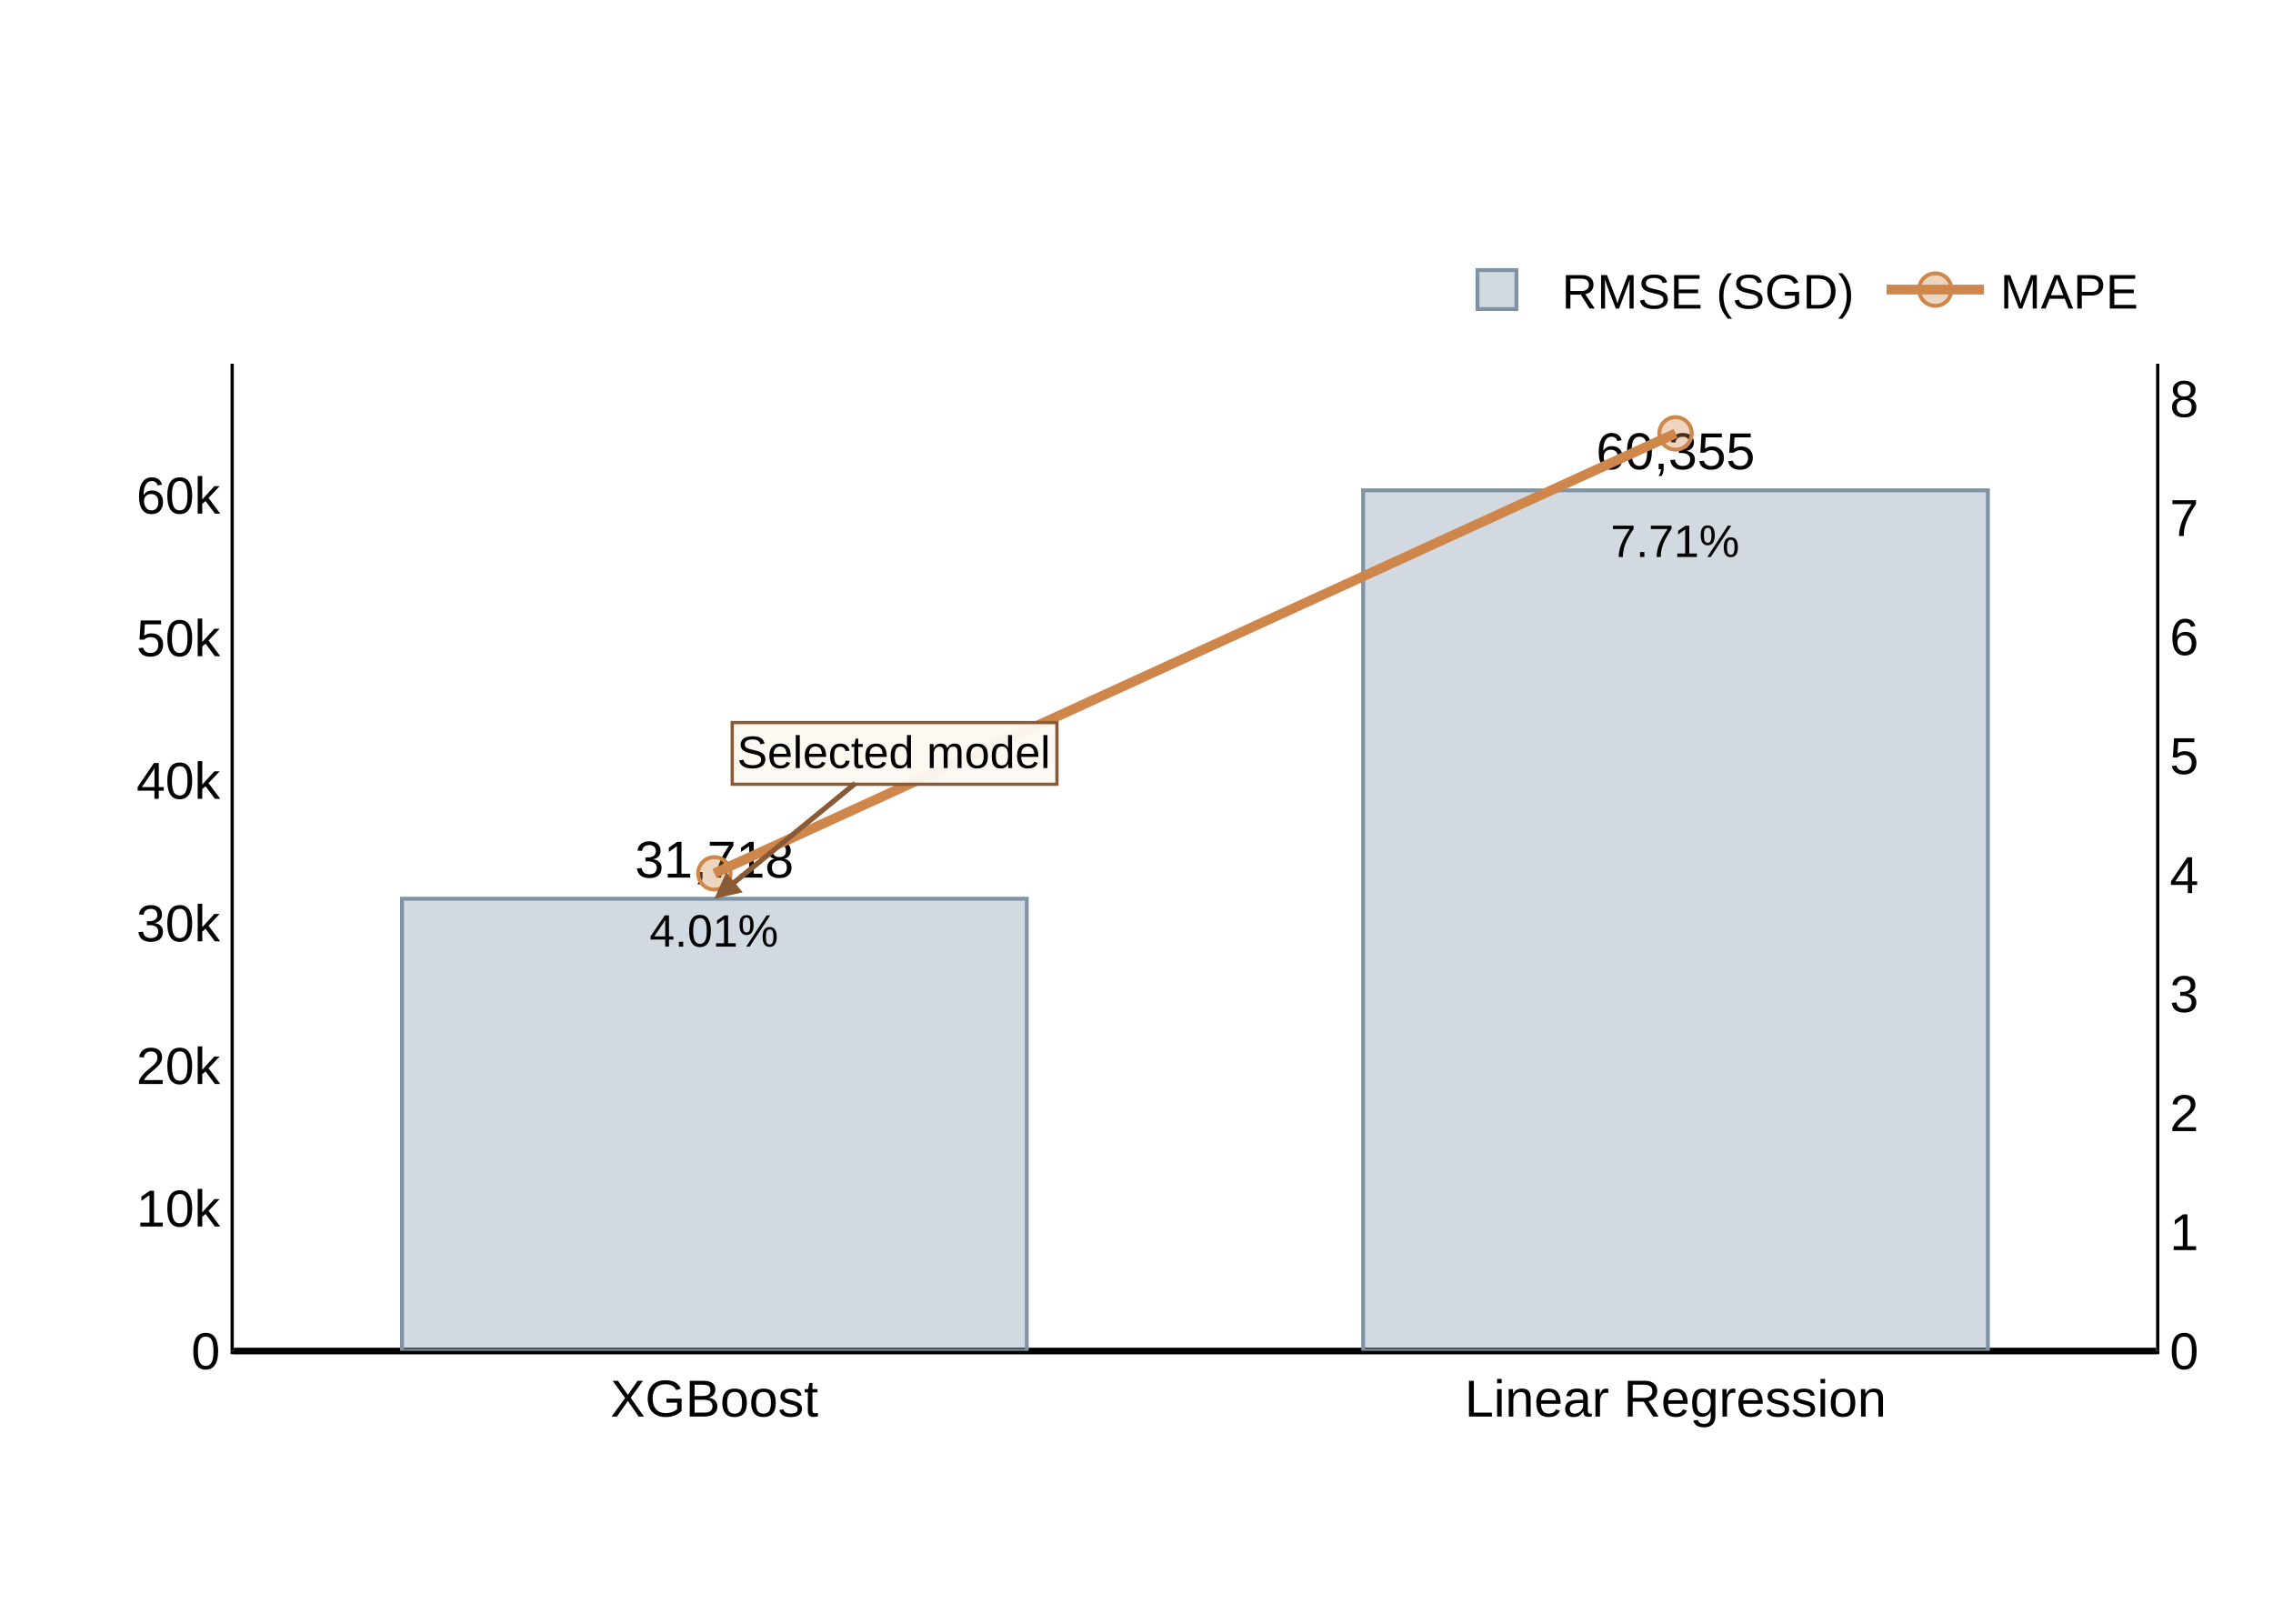
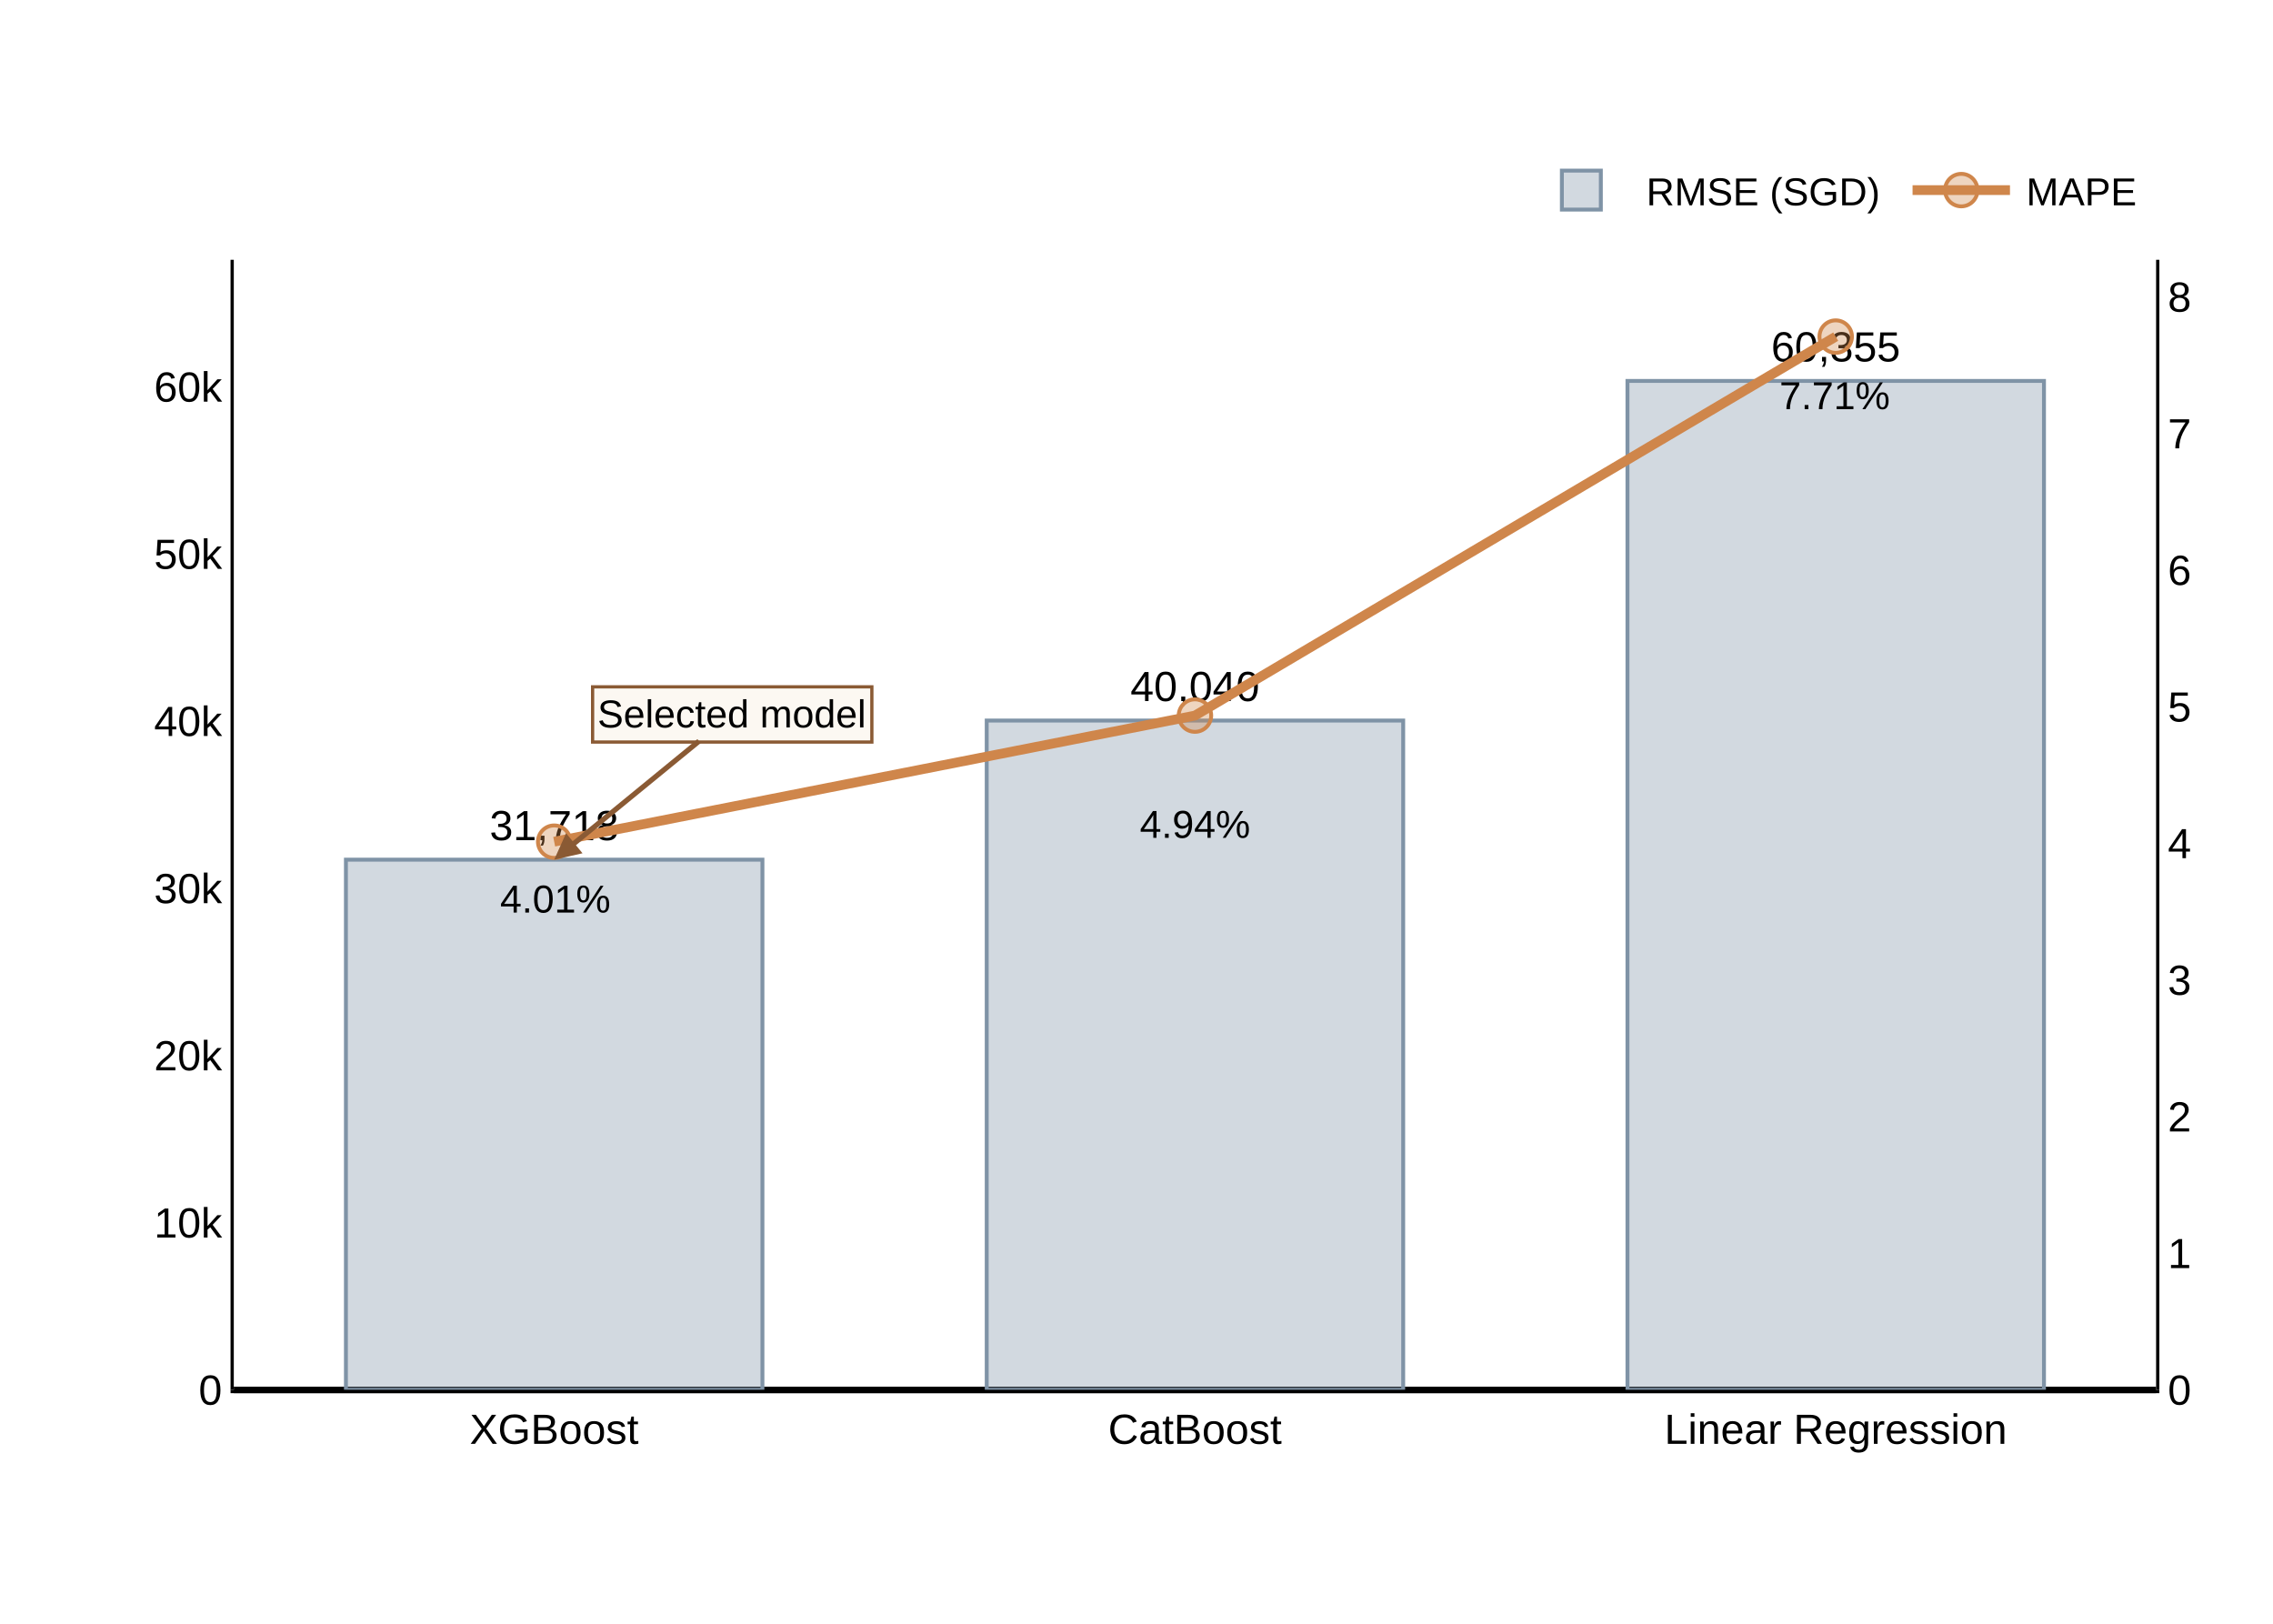
<svg xmlns="http://www.w3.org/2000/svg" class="main-svg" width="700" height="500" style="" viewBox="0 0 700 500">
  <rect x="0" y="0" width="700" height="500" style="fill: rgb(0, 0, 0); fill-opacity: 0;" />
-   <defs id="defs-34ddce">
+   <defs id="defs-61d861">
    <g class="clips">
-       <clipPath id="clip34ddcexyplot" class="plotclip">
-         <rect width="592" height="304" />
-       </clipPath>
-       <clipPath id="clip34ddcexy2plot" class="plotclip">
-         <rect width="592" height="304" />
-       </clipPath>
-       <clipPath class="axesclip" id="clip34ddcex">
+       <clipPath id="clip61d861xyplot" class="plotclip">
+         <rect width="592" height="348" />
+       </clipPath>
+       <clipPath id="clip61d861xy2plot" class="plotclip">
+         <rect width="592" height="348" />
+       </clipPath>
+       <clipPath class="axesclip" id="clip61d861x">
        <rect x="72" y="0" width="592" height="500" />
      </clipPath>
-       <clipPath class="axesclip" id="clip34ddcey">
-         <rect x="0" y="112" width="700" height="304" />
-       </clipPath>
-       <clipPath class="axesclip" id="clip34ddcexy">
-         <rect x="72" y="112" width="592" height="304" />
-       </clipPath>
-       <clipPath class="axesclip" id="clip34ddcey2">
-         <rect x="0" y="112" width="700" height="304" />
-       </clipPath>
-       <clipPath class="axesclip" id="clip34ddcexy2">
-         <rect x="72" y="112" width="592" height="304" />
+       <clipPath class="axesclip" id="clip61d861y">
+         <rect x="0" y="80" width="700" height="348" />
+       </clipPath>
+       <clipPath class="axesclip" id="clip61d861xy">
+         <rect x="72" y="80" width="592" height="348" />
+       </clipPath>
+       <clipPath class="axesclip" id="clip61d861y2">
+         <rect x="0" y="80" width="700" height="348" />
+       </clipPath>
+       <clipPath class="axesclip" id="clip61d861xy2">
+         <rect x="72" y="80" width="592" height="348" />
      </clipPath>
    </g>
    <g class="gradients" />
    <g class="patterns" />
  </defs>
  <g class="bglayer">
-     <rect class="bg" x="72" y="112" width="592" height="304" style="fill: rgb(0, 0, 0); fill-opacity: 0; stroke-width: 0;" />
+     <rect class="bg" x="72" y="80" width="592" height="348" style="fill: rgb(0, 0, 0); fill-opacity: 0; stroke-width: 0;" />
  </g>
  <g class="layer-below">
    <g class="imagelayer" />
    <g class="shapelayer" />
  </g>
  <g class="cartesianlayer">
    <g class="subplot xy">
      <g class="layer-subplot">
        <g class="shapelayer" />
        <g class="imagelayer" />
      </g>
      <g class="minor-gridlayer">
        <g class="x" />
        <g class="y" />
        <g class="y2" />
      </g>
      <g class="gridlayer">
        <g class="x" />
        <g class="y" />
        <g class="y2" />
      </g>
      <g class="zerolinelayer">
-         <path class="yzl zl crisp" transform="translate(0,416)" d="M72,0h592" style="stroke: rgb(0, 0, 0); stroke-opacity: 1; stroke-width: 2px;" />
+         <path class="yzl zl crisp" transform="translate(0,428)" d="M72,0h592" style="stroke: rgb(0, 0, 0); stroke-opacity: 1; stroke-width: 2px;" />
      </g>
      <g class="layer-between">
        <g class="shapelayer" />
        <g class="imagelayer" />
      </g>
      <path class="xlines-below" />
      <path class="ylines-below" />
      <g class="overlines-below">
        <path class="xy2-x" />
        <path class="xy2-y" />
      </g>
      <g class="xaxislayer-below" />
      <g class="yaxislayer-below" />
      <g class="overaxes-below">
        <g class="xy2-x" />
        <g class="xy2-y" />
      </g>
      <g class="overplot">
-         <g class="xy" transform="translate(72,112)" clip-path="url(#clip34ddcexyplot)">
+         <g class="xy" transform="translate(72,80)" clip-path="url(#clip61d861xyplot)">
          <g class="barlayer mlayer">
            <g class="trace bars" style="opacity: 1;">
              <g class="points">
                <g class="point">
-                   <path d="M51.8,304V164.74H244.2V304Z" style="vector-effect: none; opacity: 1; stroke-width: 1.2px; fill: rgb(127, 147, 166); fill-opacity: 0.35; stroke: rgb(127, 147, 166); stroke-opacity: 1;" />
-                   <text class="bartext bartext-outside" text-anchor="middle" data-notex="1" x="0" y="0" style="font-family: Arial; font-size: 16px; fill: rgb(0, 0, 0); fill-opacity: 1; white-space: pre;" transform="translate(148,158.24)">31,718</text>
+                   <path d="M34.53,348V184.72H162.8V348Z" style="vector-effect: none; opacity: 1; stroke-width: 1.2px; fill: rgb(127, 147, 166); fill-opacity: 0.35; stroke: rgb(127, 147, 166); stroke-opacity: 1;" />
+                   <text class="bartext bartext-outside" text-anchor="middle" data-notex="1" x="0" y="0" style="font-family: Arial; font-size: 13px; fill: rgb(0, 0, 0); fill-opacity: 1; white-space: pre;" transform="translate(98.665,178.72)">31,718</text>
                </g>
                <g class="point">
-                   <path d="M347.8,304V39H540.2V304Z" style="vector-effect: none; opacity: 1; stroke-width: 1.2px; fill: rgb(127, 147, 166); fill-opacity: 0.35; stroke: rgb(127, 147, 166); stroke-opacity: 1;" />
-                   <text class="bartext bartext-outside" text-anchor="middle" data-notex="1" x="0" y="0" style="font-family: Arial; font-size: 16px; fill: rgb(0, 0, 0); fill-opacity: 1; white-space: pre;" transform="translate(444,32.5)">60,355</text>
-                 </g>
-               </g>
-             </g>
-           </g>
-         </g>
-         <g class="xy2" transform="translate(72,112)" clip-path="url(#clip34ddcexy2plot)">
+                   <path d="M231.87,348V141.88H360.13V348Z" style="vector-effect: none; opacity: 1; stroke-width: 1.2px; fill: rgb(127, 147, 166); fill-opacity: 0.35; stroke: rgb(127, 147, 166); stroke-opacity: 1;" />
+                   <text class="bartext bartext-outside" text-anchor="middle" data-notex="1" x="0" y="0" style="font-family: Arial; font-size: 13px; fill: rgb(0, 0, 0); fill-opacity: 1; white-space: pre;" transform="translate(296,135.88)">40,040</text>
+                 </g>
+                 <g class="point">
+                   <path d="M429.2,348V37.3H557.47V348Z" style="vector-effect: none; opacity: 1; stroke-width: 1.2px; fill: rgb(127, 147, 166); fill-opacity: 0.35; stroke: rgb(127, 147, 166); stroke-opacity: 1;" />
+                   <text class="bartext bartext-outside" text-anchor="middle" data-notex="1" x="0" y="0" style="font-family: Arial; font-size: 13px; fill: rgb(0, 0, 0); fill-opacity: 1; white-space: pre;" transform="translate(493.335,31.3)">60,355</text>
+                 </g>
+               </g>
+             </g>
+           </g>
+         </g>
+         <g class="xy2" transform="translate(72,80)" clip-path="url(#clip61d861xy2plot)">
          <g class="scatterlayer mlayer">
-             <g class="trace scatter trace0d3586" style="stroke-miterlimit: 2; opacity: 1;">
+             <g class="trace scatter trace0ebe0d" style="stroke-miterlimit: 2; opacity: 1;">
              <g class="fills" />
              <g class="errorbars" />
              <g class="lines">
-                 <path class="js-line" d="M148,156.94L444,21.45" style="vector-effect: none; fill: none; stroke: rgb(207, 134, 75); stroke-opacity: 1; stroke-width: 3px; opacity: 1;" />
+                 <path class="js-line" d="M98.67,179.18L296,140.35L493.33,23.65" style="vector-effect: none; fill: none; stroke: rgb(207, 134, 75); stroke-opacity: 1; stroke-width: 3px; opacity: 1;" />
              </g>
              <g class="points">
-                 <path class="point" transform="translate(148,156.94)" d="M5,0A5,5 0 1,1 0,-5A5,5 0 0,1 5,0Z" style="opacity: 1; stroke-width: 1.2px; fill: rgb(207, 134, 75); fill-opacity: 0.35; stroke: rgb(207, 134, 75); stroke-opacity: 1;" />
-                 <path class="point" transform="translate(444,21.45)" d="M5,0A5,5 0 1,1 0,-5A5,5 0 0,1 5,0Z" style="opacity: 1; stroke-width: 1.2px; fill: rgb(207, 134, 75); fill-opacity: 0.35; stroke: rgb(207, 134, 75); stroke-opacity: 1;" />
+                 <path class="point" transform="translate(98.67,179.18)" d="M5,0A5,5 0 1,1 0,-5A5,5 0 0,1 5,0Z" style="opacity: 1; stroke-width: 1.2px; fill: rgb(207, 134, 75); fill-opacity: 0.35; stroke: rgb(207, 134, 75); stroke-opacity: 1;" />
+                 <path class="point" transform="translate(296,140.35)" d="M5,0A5,5 0 1,1 0,-5A5,5 0 0,1 5,0Z" style="opacity: 1; stroke-width: 1.2px; fill: rgb(207, 134, 75); fill-opacity: 0.35; stroke: rgb(207, 134, 75); stroke-opacity: 1;" />
+                 <path class="point" transform="translate(493.33,23.65)" d="M5,0A5,5 0 1,1 0,-5A5,5 0 0,1 5,0Z" style="opacity: 1; stroke-width: 1.2px; fill: rgb(207, 134, 75); fill-opacity: 0.35; stroke: rgb(207, 134, 75); stroke-opacity: 1;" />
              </g>
              <g class="text" />
            </g>
          </g>
        </g>
      </g>
      <g class="zerolinelayer-above" />
-       <path class="xlines-above crisp" d="M71,416.5H665" style="fill: none; stroke-width: 1px; stroke: rgb(0, 0, 0); stroke-opacity: 1;" />
-       <path class="ylines-above crisp" d="M71.5,112V416" style="fill: none; stroke-width: 1px; stroke: rgb(0, 0, 0); stroke-opacity: 1;" />
+       <path class="xlines-above crisp" d="M71,428.5H665" style="fill: none; stroke-width: 1px; stroke: rgb(0, 0, 0); stroke-opacity: 1;" />
+       <path class="ylines-above crisp" d="M71.5,80V428" style="fill: none; stroke-width: 1px; stroke: rgb(0, 0, 0); stroke-opacity: 1;" />
      <g class="overlines-above">
        <path class="xy2-x crisp" d="M0,0" style="fill: none;" />
-         <path class="xy2-y crisp" d="M664.5,112V416" style="fill: none; stroke-width: 1px; stroke: rgb(0, 0, 0); stroke-opacity: 1;" />
+         <path class="xy2-y crisp" d="M664.5,80V428" style="fill: none; stroke-width: 1px; stroke: rgb(0, 0, 0); stroke-opacity: 1;" />
      </g>
      <g class="xaxislayer-above">
        <g class="xtick">
-           <text text-anchor="middle" x="0" y="436.2" transform="translate(220,0)" style="font-family: Arial; font-size: 16px; fill: rgb(0, 0, 0); fill-opacity: 1; white-space: pre;">XGBoost</text>
+           <text text-anchor="middle" x="0" y="444.6" transform="translate(170.67,0)" style="font-family: Arial; font-size: 13px; fill: rgb(0, 0, 0); fill-opacity: 1; white-space: pre;">XGBoost</text>
        </g>
        <g class="xtick">
-           <text text-anchor="middle" x="0" y="436.2" transform="translate(516,0)" style="font-family: Arial; font-size: 16px; fill: rgb(0, 0, 0); fill-opacity: 1; white-space: pre;">Linear Regression</text>
+           <text text-anchor="middle" x="0" y="444.6" transform="translate(368,0)" style="font-family: Arial; font-size: 13px; fill: rgb(0, 0, 0); fill-opacity: 1; white-space: pre;">CatBoost</text>
+         </g>
+         <g class="xtick">
+           <text text-anchor="middle" x="0" y="444.6" transform="translate(565.33,0)" style="font-family: Arial; font-size: 13px; fill: rgb(0, 0, 0); fill-opacity: 1; white-space: pre;">Linear Regression</text>
        </g>
      </g>
      <g class="yaxislayer-above">
        <g class="ytick">
-           <text text-anchor="end" x="67.8" y="5.6" transform="translate(0,416)" style="font-family: Arial; font-size: 16px; fill: rgb(0, 0, 0); fill-opacity: 1; white-space: pre;">0</text>
-         </g>
-         <g class="ytick">
-           <text text-anchor="end" x="67.8" y="5.6" style="font-family: Arial; font-size: 16px; fill: rgb(0, 0, 0); fill-opacity: 1; white-space: pre;" transform="translate(0,372.09)">10k</text>
-         </g>
-         <g class="ytick">
-           <text text-anchor="end" x="67.8" y="5.6" style="font-family: Arial; font-size: 16px; fill: rgb(0, 0, 0); fill-opacity: 1; white-space: pre;" transform="translate(0,328.19)">20k</text>
-         </g>
-         <g class="ytick">
-           <text text-anchor="end" x="67.8" y="5.6" style="font-family: Arial; font-size: 16px; fill: rgb(0, 0, 0); fill-opacity: 1; white-space: pre;" transform="translate(0,284.28)">30k</text>
-         </g>
-         <g class="ytick">
-           <text text-anchor="end" x="67.8" y="5.6" style="font-family: Arial; font-size: 16px; fill: rgb(0, 0, 0); fill-opacity: 1; white-space: pre;" transform="translate(0,240.37)">40k</text>
-         </g>
-         <g class="ytick">
-           <text text-anchor="end" x="67.8" y="5.6" style="font-family: Arial; font-size: 16px; fill: rgb(0, 0, 0); fill-opacity: 1; white-space: pre;" transform="translate(0,196.46)">50k</text>
-         </g>
-         <g class="ytick">
-           <text text-anchor="end" x="67.8" y="5.6" style="font-family: Arial; font-size: 16px; fill: rgb(0, 0, 0); fill-opacity: 1; white-space: pre;" transform="translate(0,152.56)">60k</text>
+           <text text-anchor="end" x="68.4" y="4.55" transform="translate(0,428)" style="font-family: Arial; font-size: 13px; fill: rgb(0, 0, 0); fill-opacity: 1; white-space: pre;">0</text>
+         </g>
+         <g class="ytick">
+           <text text-anchor="end" x="68.4" y="4.55" style="font-family: Arial; font-size: 13px; fill: rgb(0, 0, 0); fill-opacity: 1; white-space: pre;" transform="translate(0,376.52)">10k</text>
+         </g>
+         <g class="ytick">
+           <text text-anchor="end" x="68.4" y="4.55" style="font-family: Arial; font-size: 13px; fill: rgb(0, 0, 0); fill-opacity: 1; white-space: pre;" transform="translate(0,325.04)">20k</text>
+         </g>
+         <g class="ytick">
+           <text text-anchor="end" x="68.4" y="4.55" style="font-family: Arial; font-size: 13px; fill: rgb(0, 0, 0); fill-opacity: 1; white-space: pre;" transform="translate(0,273.56)">30k</text>
+         </g>
+         <g class="ytick">
+           <text text-anchor="end" x="68.4" y="4.55" style="font-family: Arial; font-size: 13px; fill: rgb(0, 0, 0); fill-opacity: 1; white-space: pre;" transform="translate(0,222.08)">40k</text>
+         </g>
+         <g class="ytick">
+           <text text-anchor="end" x="68.4" y="4.55" style="font-family: Arial; font-size: 13px; fill: rgb(0, 0, 0); fill-opacity: 1; white-space: pre;" transform="translate(0,170.61)">50k</text>
+         </g>
+         <g class="ytick">
+           <text text-anchor="end" x="68.4" y="4.55" style="font-family: Arial; font-size: 13px; fill: rgb(0, 0, 0); fill-opacity: 1; white-space: pre;" transform="translate(0,119.13)">60k</text>
        </g>
      </g>
      <g class="overaxes-above">
        <g class="xy2-x" />
        <g class="xy2-y">
          <g class="y2tick">
-             <text text-anchor="start" x="668.2" y="5.6" transform="translate(0,416)" style="font-family: Arial; font-size: 16px; fill: rgb(0, 0, 0); fill-opacity: 1; white-space: pre;">0</text>
-           </g>
-           <g class="y2tick">
-             <text text-anchor="start" x="668.2" y="5.6" style="font-family: Arial; font-size: 16px; fill: rgb(0, 0, 0); fill-opacity: 1; white-space: pre;" transform="translate(0,379.35)">1</text>
-           </g>
-           <g class="y2tick">
-             <text text-anchor="start" x="668.2" y="5.6" style="font-family: Arial; font-size: 16px; fill: rgb(0, 0, 0); fill-opacity: 1; white-space: pre;" transform="translate(0,342.7)">2</text>
-           </g>
-           <g class="y2tick">
-             <text text-anchor="start" x="668.2" y="5.6" style="font-family: Arial; font-size: 16px; fill: rgb(0, 0, 0); fill-opacity: 1; white-space: pre;" transform="translate(0,306.05)">3</text>
-           </g>
-           <g class="y2tick">
-             <text text-anchor="start" x="668.2" y="5.6" style="font-family: Arial; font-size: 16px; fill: rgb(0, 0, 0); fill-opacity: 1; white-space: pre;" transform="translate(0,269.4)">4</text>
-           </g>
-           <g class="y2tick">
-             <text text-anchor="start" x="668.2" y="5.6" style="font-family: Arial; font-size: 16px; fill: rgb(0, 0, 0); fill-opacity: 1; white-space: pre;" transform="translate(0,232.75)">5</text>
-           </g>
-           <g class="y2tick">
-             <text text-anchor="start" x="668.2" y="5.6" style="font-family: Arial; font-size: 16px; fill: rgb(0, 0, 0); fill-opacity: 1; white-space: pre;" transform="translate(0,196.1)">6</text>
-           </g>
-           <g class="y2tick">
-             <text text-anchor="start" x="668.2" y="5.6" style="font-family: Arial; font-size: 16px; fill: rgb(0, 0, 0); fill-opacity: 1; white-space: pre;" transform="translate(0,159.45)">7</text>
-           </g>
-           <g class="y2tick">
-             <text text-anchor="start" x="668.2" y="5.6" style="font-family: Arial; font-size: 16px; fill: rgb(0, 0, 0); fill-opacity: 1; white-space: pre;" transform="translate(0,122.8)">8</text>
+             <text text-anchor="start" x="667.6" y="4.55" transform="translate(0,428)" style="font-family: Arial; font-size: 13px; fill: rgb(0, 0, 0); fill-opacity: 1; white-space: pre;">0</text>
+           </g>
+           <g class="y2tick">
+             <text text-anchor="start" x="667.6" y="4.55" style="font-family: Arial; font-size: 13px; fill: rgb(0, 0, 0); fill-opacity: 1; white-space: pre;" transform="translate(0,385.93)">1</text>
+           </g>
+           <g class="y2tick">
+             <text text-anchor="start" x="667.6" y="4.55" style="font-family: Arial; font-size: 13px; fill: rgb(0, 0, 0); fill-opacity: 1; white-space: pre;" transform="translate(0,343.86)">2</text>
+           </g>
+           <g class="y2tick">
+             <text text-anchor="start" x="667.6" y="4.55" style="font-family: Arial; font-size: 13px; fill: rgb(0, 0, 0); fill-opacity: 1; white-space: pre;" transform="translate(0,301.79)">3</text>
+           </g>
+           <g class="y2tick">
+             <text text-anchor="start" x="667.6" y="4.55" style="font-family: Arial; font-size: 13px; fill: rgb(0, 0, 0); fill-opacity: 1; white-space: pre;" transform="translate(0,259.71)">4</text>
+           </g>
+           <g class="y2tick">
+             <text text-anchor="start" x="667.6" y="4.55" style="font-family: Arial; font-size: 13px; fill: rgb(0, 0, 0); fill-opacity: 1; white-space: pre;" transform="translate(0,217.64)">5</text>
+           </g>
+           <g class="y2tick">
+             <text text-anchor="start" x="667.6" y="4.55" style="font-family: Arial; font-size: 13px; fill: rgb(0, 0, 0); fill-opacity: 1; white-space: pre;" transform="translate(0,175.57)">6</text>
+           </g>
+           <g class="y2tick">
+             <text text-anchor="start" x="667.6" y="4.55" style="font-family: Arial; font-size: 13px; fill: rgb(0, 0, 0); fill-opacity: 1; white-space: pre;" transform="translate(0,133.5)">7</text>
+           </g>
+           <g class="y2tick">
+             <text text-anchor="start" x="667.6" y="4.55" style="font-family: Arial; font-size: 13px; fill: rgb(0, 0, 0); fill-opacity: 1; white-space: pre;" transform="translate(0,91.43)">8</text>
          </g>
        </g>
      </g>
    </g>
    <g class="subplot xy2" />
  </g>
  <g class="polarlayer" />
  <g class="smithlayer" />
  <g class="ternarylayer" />
  <g class="geolayer" />
  <g class="funnelarealayer" />
  <g class="pielayer" />
  <g class="iciclelayer" />
  <g class="treemaplayer" />
  <g class="sunburstlayer" />
  <g class="glimages" />
-   <defs id="topdefs-34ddce">
+   <defs id="topdefs-61d861">
    <g class="clips" />
-     <clipPath id="legend34ddce">
-       <rect width="223" height="33" x="0" y="0" />
+     <clipPath id="legend61d861">
+       <rect width="197" height="29" x="0" y="0" />
    </clipPath>
  </defs>
  <g class="layer-above">
    <g class="imagelayer" />
    <g class="shapelayer" />
  </g>
  <g class="infolayer">
-     <g class="legend" pointer-events="all" transform="translate(441,72.92)">
-       <rect class="bg" shape-rendering="crispEdges" style="stroke: rgb(0, 0, 0); stroke-opacity: 0; fill: rgb(0, 0, 0); fill-opacity: 0; stroke-width: 0px;" width="223" height="33" x="0" y="0" />
-       <g class="scrollbox" transform="" clip-path="url(#legend34ddce)">
+     <g class="legend" pointer-events="all" transform="translate(467,44.04)">
+       <rect class="bg" shape-rendering="crispEdges" style="stroke: rgb(0, 0, 0); stroke-opacity: 0; fill: rgb(0, 0, 0); fill-opacity: 0; stroke-width: 0px;" width="197" height="29" x="0" y="0" />
+       <g class="scrollbox" transform="" clip-path="url(#legend61d861)">
        <g class="groups">
-           <g class="traces" transform="translate(0,16.25)" style="opacity: 1;">
-             <text class="legendtext" text-anchor="start" x="40" y="5.85" style="font-family: Arial; font-size: 15px; fill: rgb(0, 0, 0); fill-opacity: 1; white-space: pre;">RMSE (SGD)</text>
+           <g class="traces" transform="translate(0,14.5)" style="opacity: 1;">
+             <text class="legendtext" text-anchor="start" x="40" y="4.68" style="font-family: Arial; font-size: 12px; fill: rgb(0, 0, 0); fill-opacity: 1; white-space: pre;">RMSE (SGD)</text>
            <g class="layers" style="opacity: 1;">
              <g class="legendfill" />
              <g class="legendlines" />
              <g class="legendsymbols">
                <g class="legendpoints">
                  <path class="legendundefined" d="M6,6H-6V-6H6Z" transform="translate(20,0)" style="stroke-width: 1.2px; fill: rgb(127, 147, 166); fill-opacity: 0.35; stroke: rgb(127, 147, 166); stroke-opacity: 1;" />
                </g>
              </g>
            </g>
-             <rect class="legendtoggle" x="0" y="-11.25" width="132.5" height="22.5" style="fill: rgb(0, 0, 0); fill-opacity: 0;" />
-           </g>
-           <g class="traces" transform="translate(135,16.25)" style="opacity: 1;">
-             <text class="legendtext" text-anchor="start" x="40" y="5.85" style="font-family: Arial; font-size: 15px; fill: rgb(0, 0, 0); fill-opacity: 1; white-space: pre;">MAPE</text>
+             <rect class="legendtoggle" x="0" y="-9.5" width="114.5" height="19" style="fill: rgb(0, 0, 0); fill-opacity: 0;" />
+           </g>
+           <g class="traces" transform="translate(117,14.5)" style="opacity: 1;">
+             <text class="legendtext" text-anchor="start" x="40" y="4.68" style="font-family: Arial; font-size: 12px; fill: rgb(0, 0, 0); fill-opacity: 1; white-space: pre;">MAPE</text>
            <g class="layers" style="opacity: 1;">
              <g class="legendfill" />
              <g class="legendlines">
                <path class="js-line" d="M5,0h30" style="fill: none; stroke: rgb(207, 134, 75); stroke-opacity: 1; stroke-width: 3px;" />
              </g>
              <g class="legendsymbols">
                <g class="legendpoints">
                  <path class="scatterpts" transform="translate(20,0)" d="M5,0A5,5 0 1,1 0,-5A5,5 0 0,1 5,0Z" style="opacity: 1; stroke-width: 1.2px; fill: rgb(207, 134, 75); fill-opacity: 0.35; stroke: rgb(207, 134, 75); stroke-opacity: 1;" />
                </g>
              </g>
            </g>
-             <rect class="legendtoggle" x="0" y="-11.25" width="85.016" height="22.5" style="fill: rgb(0, 0, 0); fill-opacity: 0;" />
+             <rect class="legendtoggle" x="0" y="-9.5" width="76.516" height="19" style="fill: rgb(0, 0, 0); fill-opacity: 0;" />
          </g>
        </g>
      </g>
      <rect class="scrollbar" rx="20" ry="3" width="0" height="0" style="fill: rgb(128, 139, 164); fill-opacity: 1;" x="0" y="0" />
    </g>
    <g class="g-gtitle" />
    <g class="g-xtitle" />
    <g class="g-ytitle" />
    <g class="g-y2title" />
    <g class="annotation" data-index="0" style="opacity: 1;">
-       <g class="annotation-text-g" transform="rotate(0,220,286.94)">
-         <g class="cursor-pointer" transform="translate(198,277)">
-           <rect class="bg" x="0.5" y="0.5" width="43" height="19" style="stroke-width: 1px; stroke: rgb(0, 0, 0); stroke-opacity: 0; fill: rgb(0, 0, 0); fill-opacity: 0;" />
-           <text class="annotation-text" text-anchor="middle" x="21.852" y="14.5" style="font-family: Arial; font-size: 14px; fill: rgb(0, 0, 0); fill-opacity: 1; white-space: pre;">4.01%</text>
+       <g class="annotation-text-g" transform="rotate(0,170.67,277.18)">
+         <g class="cursor-pointer" transform="translate(152,268)">
+           <rect class="bg" x="0.5" y="0.5" width="37" height="17" style="stroke-width: 1px; stroke: rgb(0, 0, 0); stroke-opacity: 0; fill: rgb(0, 0, 0); fill-opacity: 0;" />
+           <text class="annotation-text" text-anchor="middle" x="19.016" y="13" style="font-family: Arial; font-size: 12px; fill: rgb(0, 0, 0); fill-opacity: 1; white-space: pre;">4.01%</text>
        </g>
      </g>
    </g>
    <g class="annotation" data-index="1" style="opacity: 1;">
-       <g class="annotation-text-g" transform="rotate(0,516,167.45)">
-         <g class="cursor-pointer" transform="translate(494,157)">
-           <rect class="bg" x="0.5" y="0.5" width="43" height="19" style="stroke-width: 1px; stroke: rgb(0, 0, 0); stroke-opacity: 0; fill: rgb(0, 0, 0); fill-opacity: 0;" />
-           <text class="annotation-text" text-anchor="middle" x="21.852" y="14.5" style="font-family: Arial; font-size: 14px; fill: rgb(0, 0, 0); fill-opacity: 1; white-space: pre;">7.71%</text>
+       <g class="annotation-text-g" transform="rotate(0,368,254.35)">
+         <g class="cursor-pointer" transform="translate(349,245)">
+           <rect class="bg" x="0.5" y="0.5" width="37" height="17" style="stroke-width: 1px; stroke: rgb(0, 0, 0); stroke-opacity: 0; fill: rgb(0, 0, 0); fill-opacity: 0;" />
+           <text class="annotation-text" text-anchor="middle" x="19.016" y="13" style="font-family: Arial; font-size: 12px; fill: rgb(0, 0, 0); fill-opacity: 1; white-space: pre;">4.94%</text>
        </g>
      </g>
    </g>
    <g class="annotation" data-index="2" style="opacity: 1;">
-       <g class="annotation-text-g" transform="rotate(0,275,231.74)">
-         <g class="cursor-pointer" transform="translate(225,222)">
-           <rect class="bg" x="0.5" y="0.5" width="100" height="19" style="stroke-width: 1px; stroke: rgb(138, 90, 52); stroke-opacity: 1; fill: rgb(252, 247, 241); fill-opacity: 0.96;" />
-           <text class="annotation-text" text-anchor="middle" x="50.254" y="14.5" style="font-family: Arial; font-size: 14px; fill: rgb(0, 0, 0); fill-opacity: 1; white-space: pre;">Selected model</text>
+       <g class="annotation-text-g" transform="rotate(0,565.33,121.65)">
+         <g class="cursor-pointer" transform="translate(546,113)">
+           <rect class="bg" x="0.5" y="0.5" width="37" height="17" style="stroke-width: 1px; stroke: rgb(0, 0, 0); stroke-opacity: 0; fill: rgb(0, 0, 0); fill-opacity: 0;" />
+           <text class="annotation-text" text-anchor="middle" x="19.016" y="13" style="font-family: Arial; font-size: 12px; fill: rgb(0, 0, 0); fill-opacity: 1; white-space: pre;">7.71%</text>
+         </g>
+       </g>
+     </g>
+     <g class="annotation" data-index="3" style="opacity: 1;">
+       <g class="annotation-text-g" transform="rotate(0,225.67,219.72)">
+         <g class="cursor-pointer" transform="translate(182,211)">
+           <rect class="bg" x="0.5" y="0.5" width="86" height="17" style="stroke-width: 1px; stroke: rgb(138, 90, 52); stroke-opacity: 1; fill: rgb(252, 247, 241); fill-opacity: 0.96;" />
+           <text class="annotation-text" text-anchor="middle" x="43.359" y="13" style="font-family: Arial; font-size: 12px; fill: rgb(0, 0, 0); fill-opacity: 1; white-space: pre;">Selected model</text>
        </g>
      </g>
      <g class="annotation-arrow-g" style="opacity: 1;">
-         <path d="M263.389,241.24L220,276.74" style="stroke-width: 1.6px; stroke: rgb(138, 90, 52); stroke-opacity: 1; stroke-dasharray: 0px, 0px, 53.981px, 56.061px;" />
-         <path d="M-3.7,-2.5V2.5L1.3,0Z" transform="translate(221.6098,275.4229)rotate(140.7094)scale(1.6)" style="fill: rgb(138, 90, 52); stroke-width: 0;" />
+         <path d="M215.281,228.22L170.67,264.72" style="stroke-width: 1.6px; stroke: rgb(138, 90, 52); stroke-opacity: 1; stroke-dasharray: 0px, 0px, 55.56px, 57.64px;" />
+         <path d="M-3.7,-2.5V2.5L1.3,0Z" transform="translate(172.2798,263.4029)rotate(140.7094)scale(1.6)" style="fill: rgb(138, 90, 52); stroke-width: 0;" />
      </g>
    </g>
  </g>
</svg>
